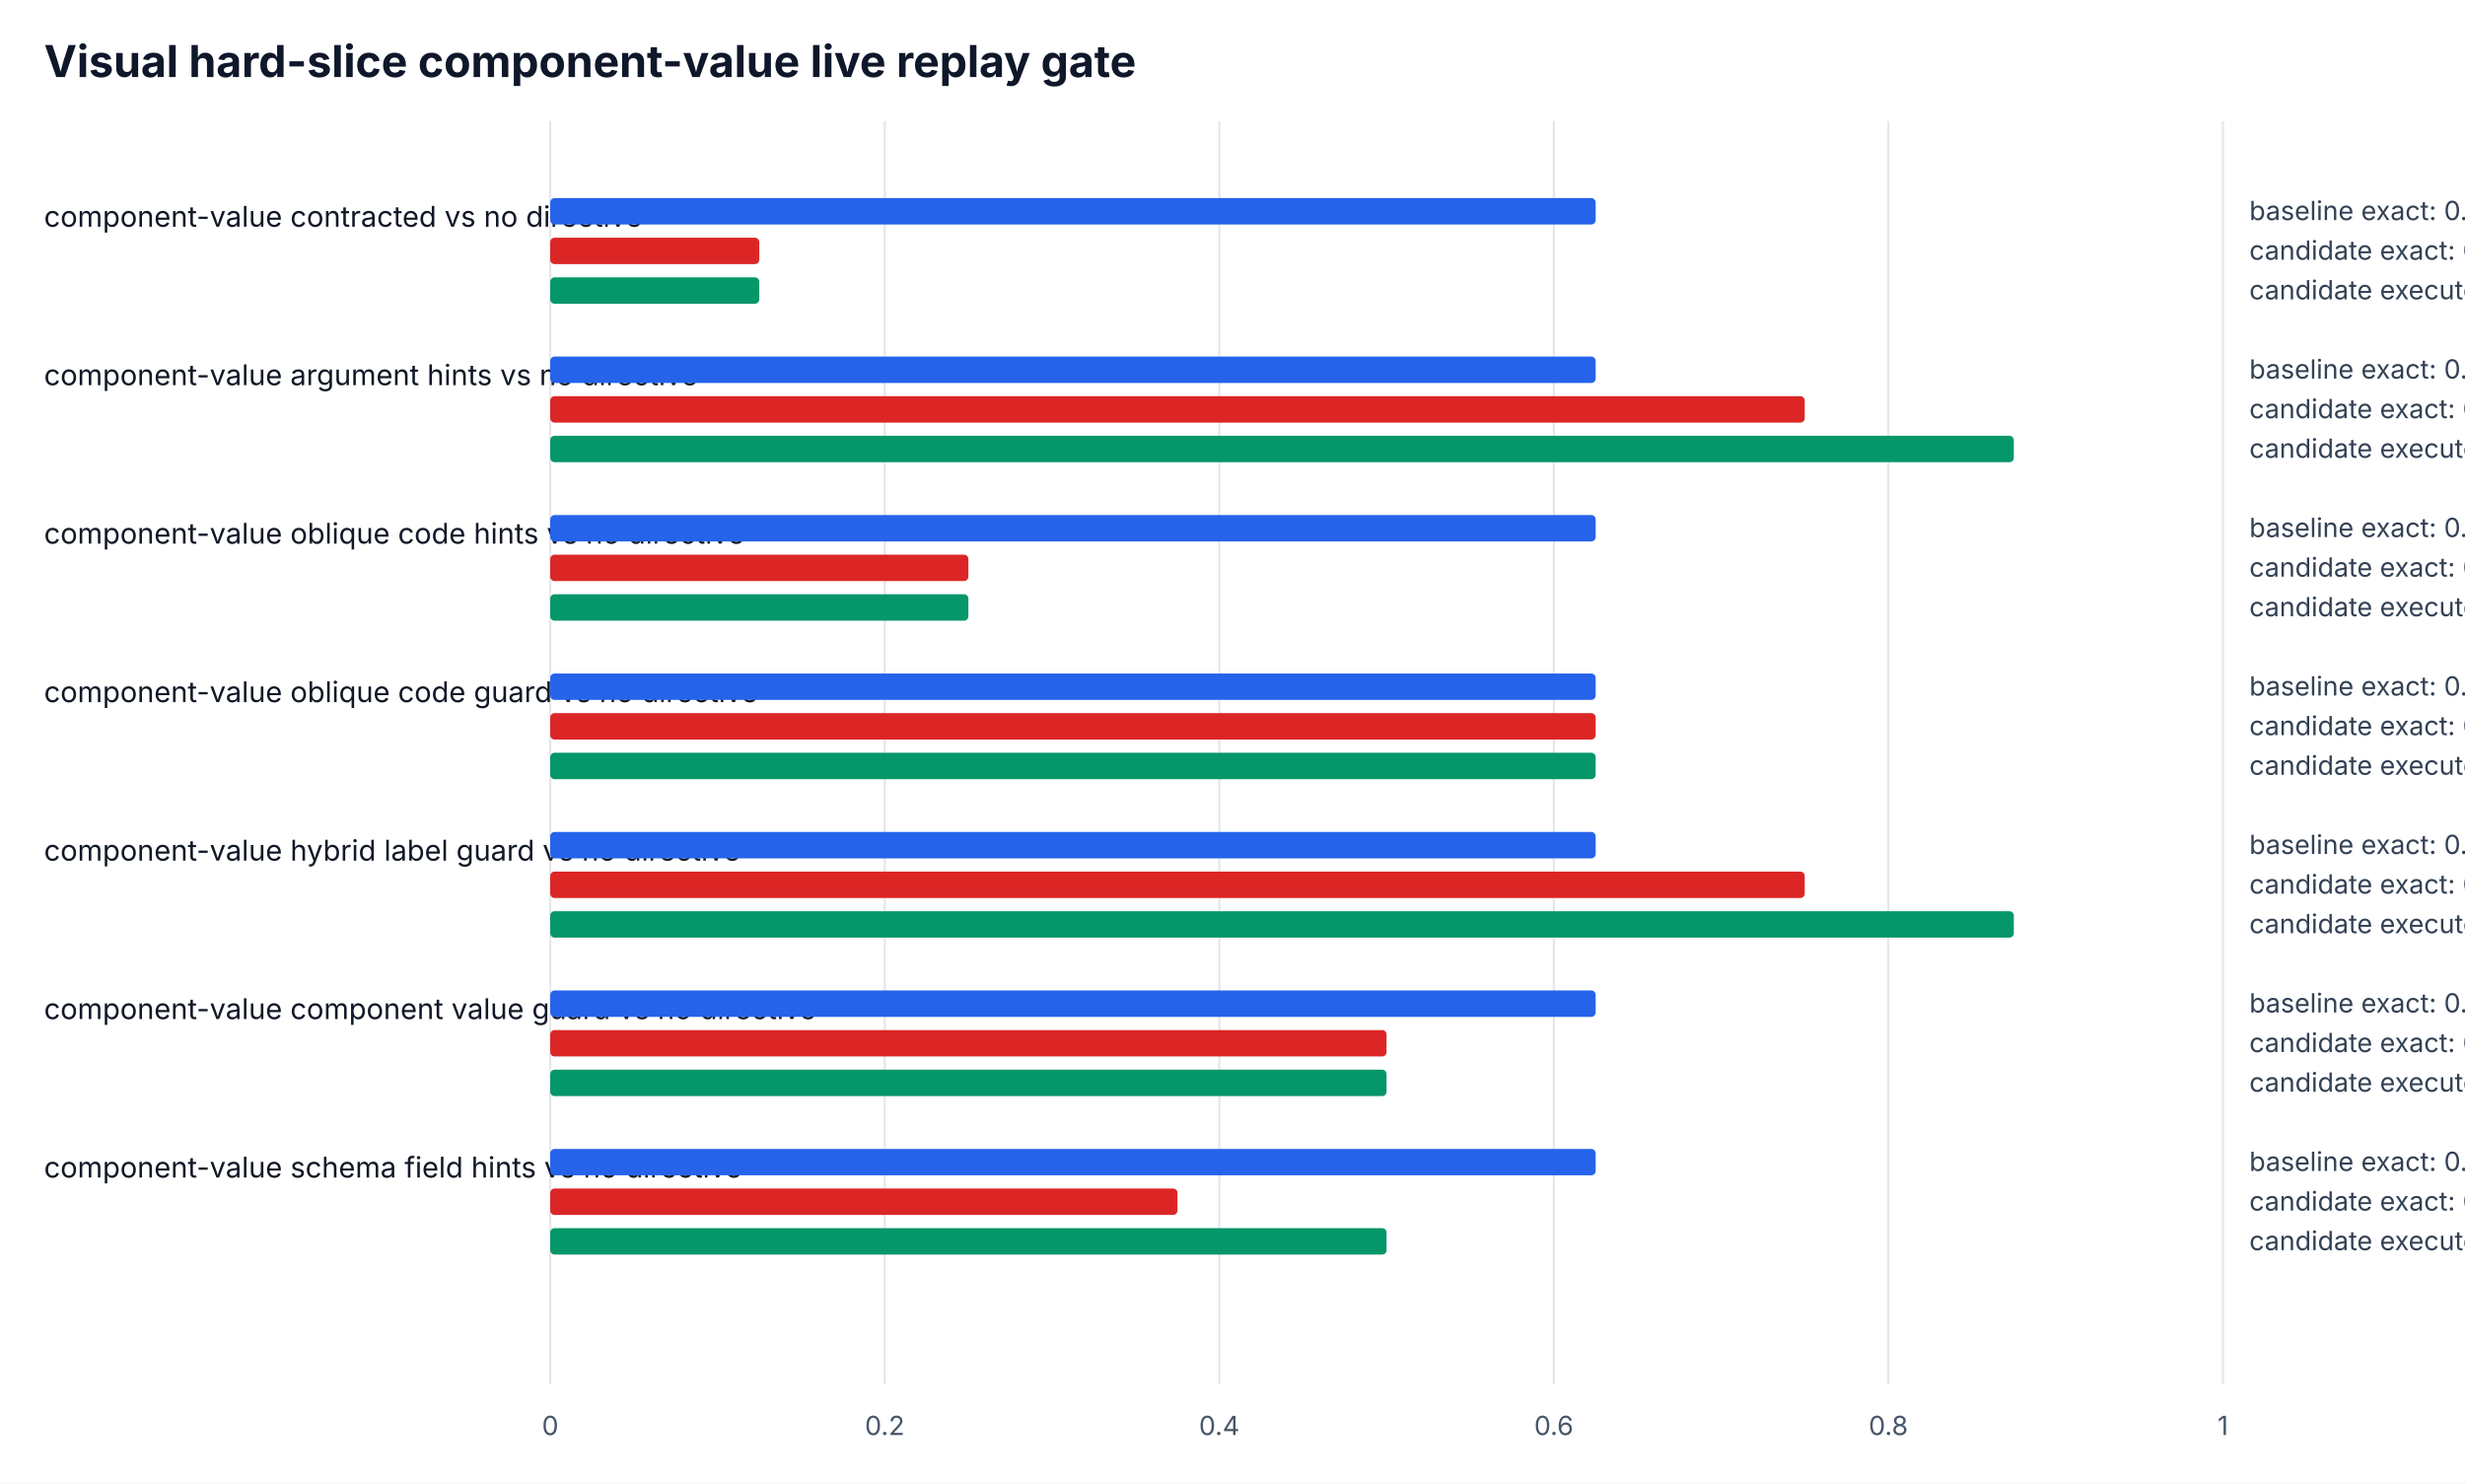
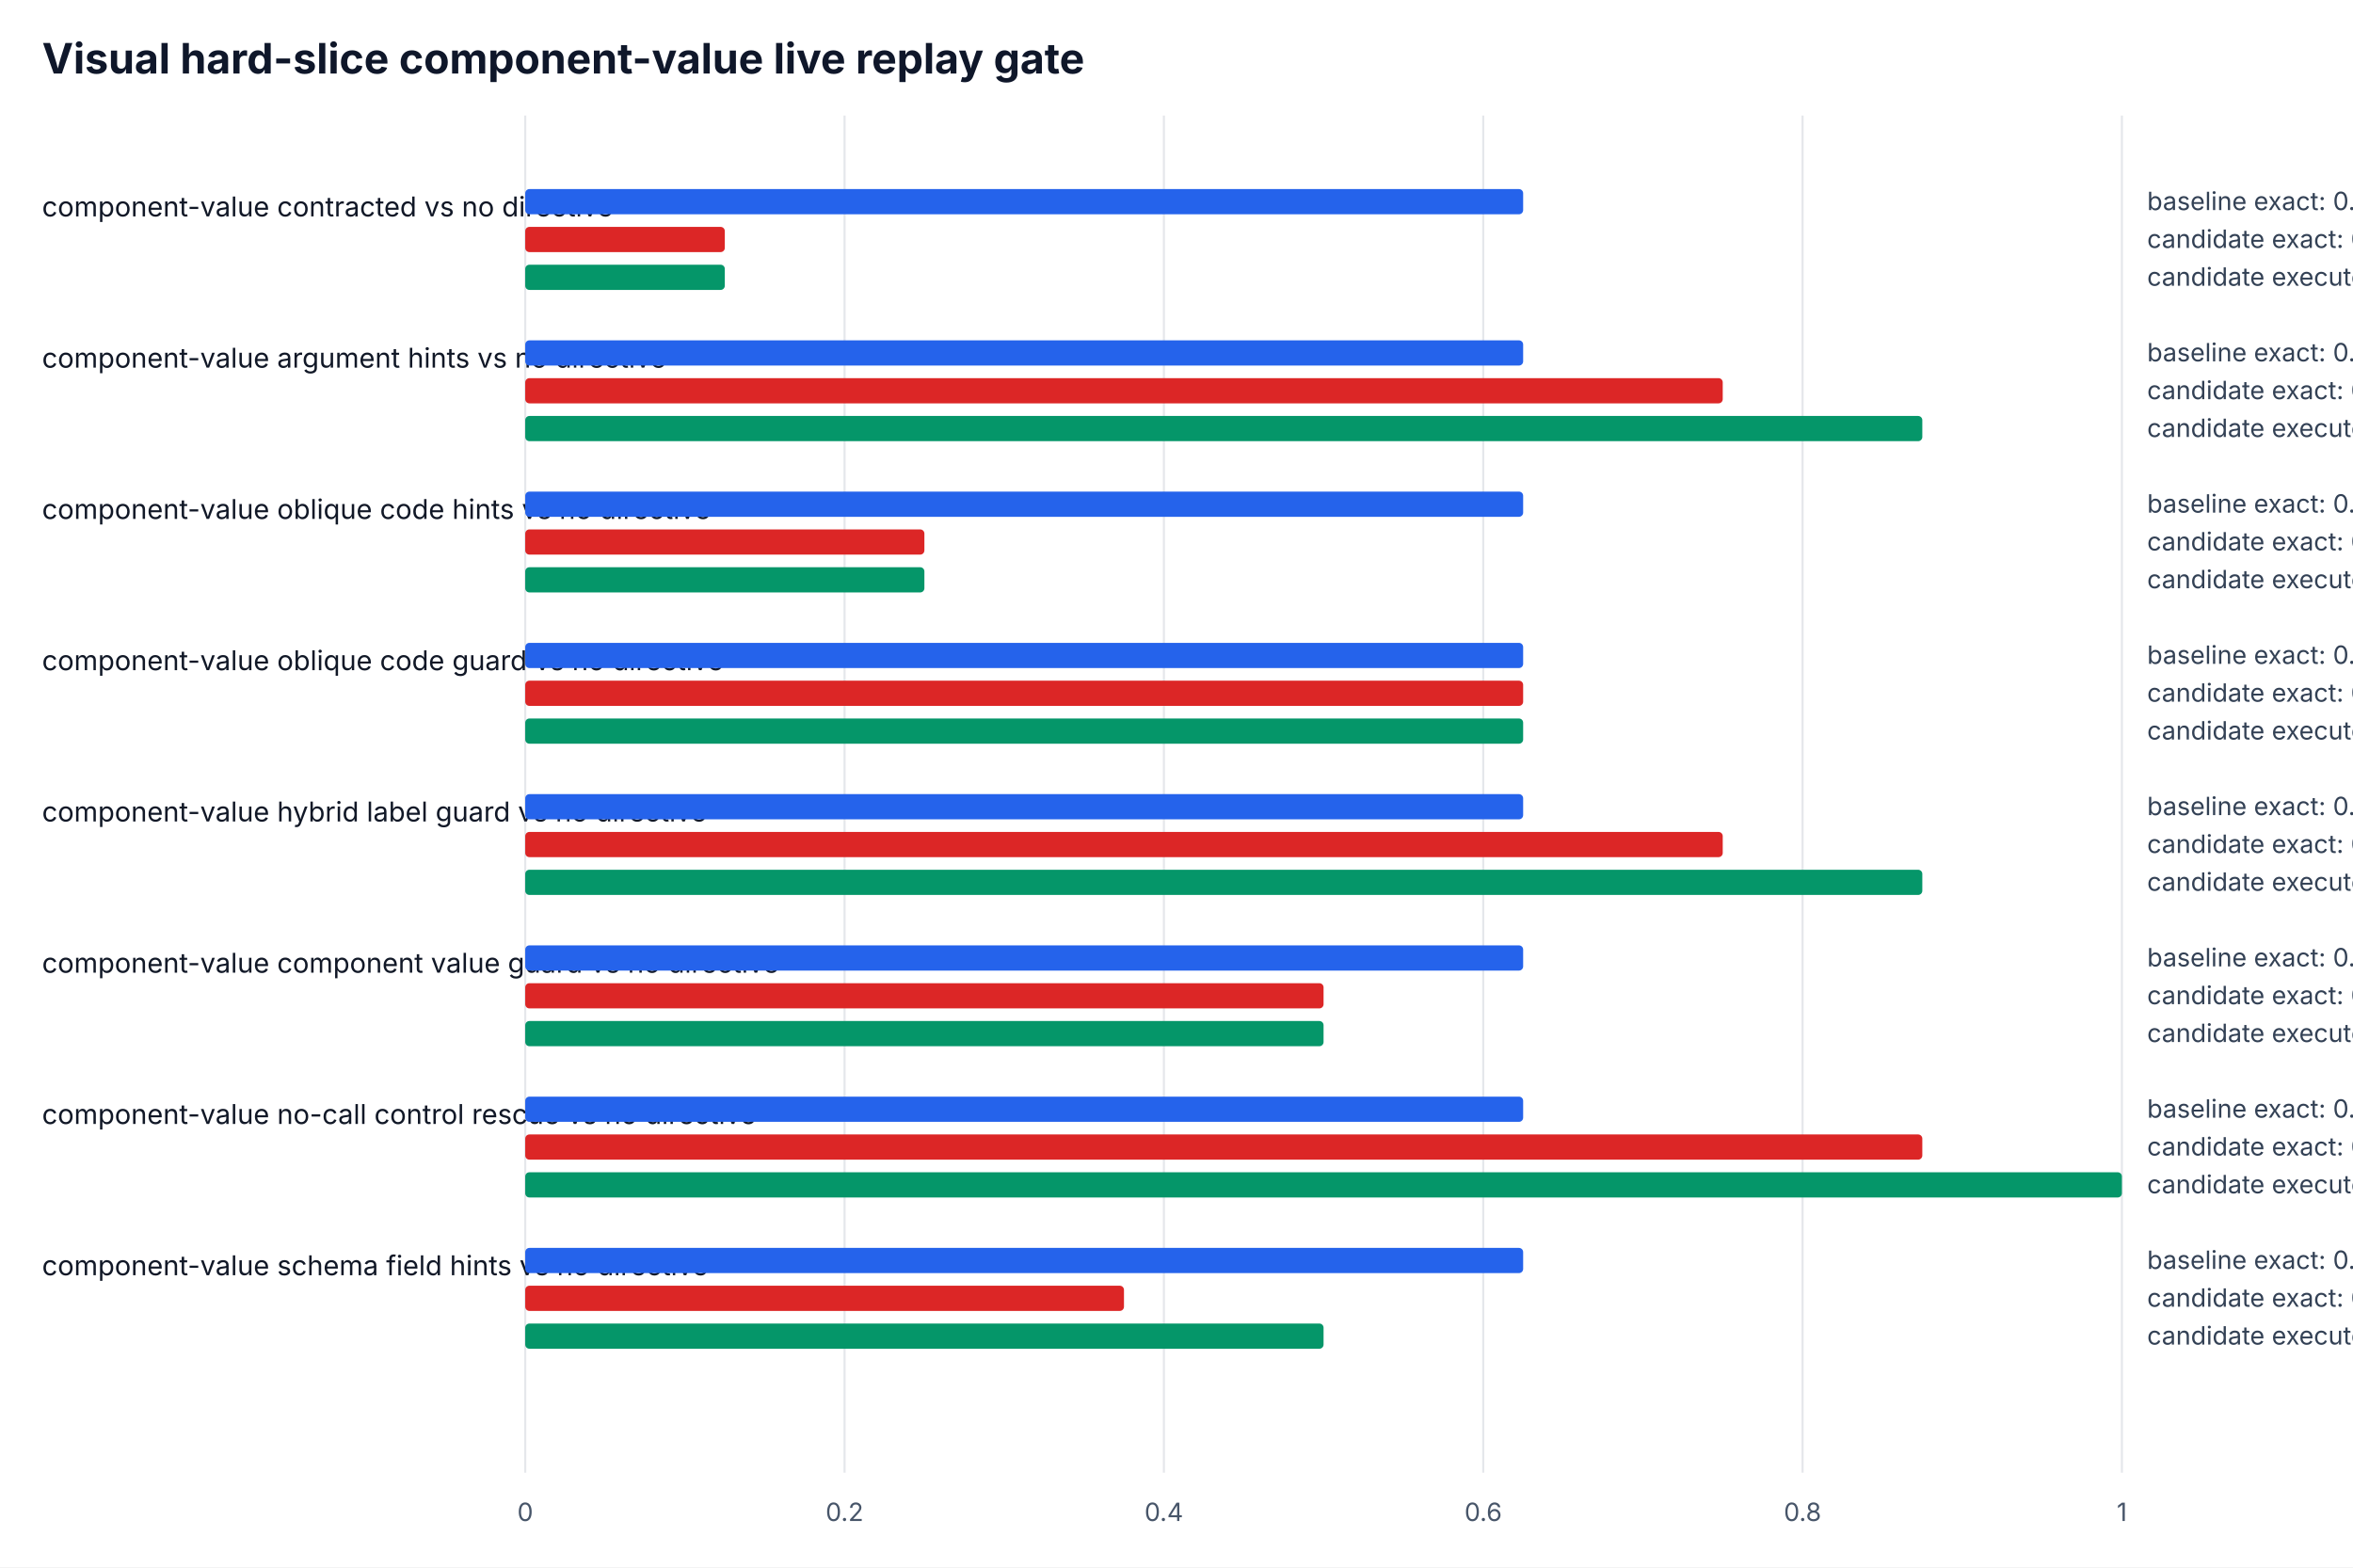
- <svg xmlns="http://www.w3.org/2000/svg" width="1120" height="674" viewBox="0 0 1120 674">
+ <svg xmlns="http://www.w3.org/2000/svg" width="1120" height="746" viewBox="0 0 1120 746">
  <rect width="100%" height="100%" fill="#FFFFFF" />
  <text x="20" y="35" font-size="20" font-family="Inter, Arial, sans-serif" font-weight="700" fill="#0F172A">Visual hard-slice component-value live replay gate</text>
  <style>text{font-family:Inter,Arial,sans-serif}</style>
-   <line x1="250.0" y1="55" x2="250.0" y2="629" stroke="#E5E7EB" stroke-width="1" />
-   <text x="250.0" y="652" text-anchor="middle" font-size="12" fill="#475569">0</text>
-   <line x1="402.0" y1="55" x2="402.0" y2="629" stroke="#E5E7EB" stroke-width="1" />
-   <text x="402.0" y="652" text-anchor="middle" font-size="12" fill="#475569">0.2</text>
-   <line x1="554.0" y1="55" x2="554.0" y2="629" stroke="#E5E7EB" stroke-width="1" />
-   <text x="554.0" y="652" text-anchor="middle" font-size="12" fill="#475569">0.4</text>
-   <line x1="706.0" y1="55" x2="706.0" y2="629" stroke="#E5E7EB" stroke-width="1" />
-   <text x="706.0" y="652" text-anchor="middle" font-size="12" fill="#475569">0.6</text>
-   <line x1="858.0" y1="55" x2="858.0" y2="629" stroke="#E5E7EB" stroke-width="1" />
-   <text x="858.0" y="652" text-anchor="middle" font-size="12" fill="#475569">0.8</text>
-   <line x1="1010.0" y1="55" x2="1010.0" y2="629" stroke="#E5E7EB" stroke-width="1" />
-   <text x="1010.0" y="652" text-anchor="middle" font-size="12" fill="#475569">1</text>
+   <line x1="250.0" y1="55" x2="250.0" y2="701" stroke="#E5E7EB" stroke-width="1" />
+   <text x="250.0" y="724" text-anchor="middle" font-size="12" fill="#475569">0</text>
+   <line x1="402.0" y1="55" x2="402.0" y2="701" stroke="#E5E7EB" stroke-width="1" />
+   <text x="402.0" y="724" text-anchor="middle" font-size="12" fill="#475569">0.2</text>
+   <line x1="554.0" y1="55" x2="554.0" y2="701" stroke="#E5E7EB" stroke-width="1" />
+   <text x="554.0" y="724" text-anchor="middle" font-size="12" fill="#475569">0.4</text>
+   <line x1="706.0" y1="55" x2="706.0" y2="701" stroke="#E5E7EB" stroke-width="1" />
+   <text x="706.0" y="724" text-anchor="middle" font-size="12" fill="#475569">0.6</text>
+   <line x1="858.0" y1="55" x2="858.0" y2="701" stroke="#E5E7EB" stroke-width="1" />
+   <text x="858.0" y="724" text-anchor="middle" font-size="12" fill="#475569">0.8</text>
+   <line x1="1010.0" y1="55" x2="1010.0" y2="701" stroke="#E5E7EB" stroke-width="1" />
+   <text x="1010.0" y="724" text-anchor="middle" font-size="12" fill="#475569">1</text>
  <text x="20" y="103" font-size="13" fill="#111827">component-value contracted vs no directive</text>
  <rect x="250" y="90" width="475.0" height="12" rx="2" fill="#2563EB" />
  <text x="1022" y="100" font-size="12" fill="#334155">baseline exact: 0.625</text>
  <rect x="250" y="108" width="95.0" height="12" rx="2" fill="#DC2626" />
  <text x="1022" y="118" font-size="12" fill="#334155">candidate exact: 0.125</text>
  <rect x="250" y="126" width="95.0" height="12" rx="2" fill="#059669" />
  <text x="1022" y="136" font-size="12" fill="#334155">candidate executor eq: 0.125</text>
  <text x="20" y="175" font-size="13" fill="#111827">component-value argument hints vs no directive</text>
  <rect x="250" y="162" width="475.0" height="12" rx="2" fill="#2563EB" />
  <text x="1022" y="172" font-size="12" fill="#334155">baseline exact: 0.625</text>
  <rect x="250" y="180" width="570.0" height="12" rx="2" fill="#DC2626" />
  <text x="1022" y="190" font-size="12" fill="#334155">candidate exact: 0.750</text>
  <rect x="250" y="198" width="665.0" height="12" rx="2" fill="#059669" />
  <text x="1022" y="208" font-size="12" fill="#334155">candidate executor eq: 0.875</text>
  <text x="20" y="247" font-size="13" fill="#111827">component-value oblique code hints vs no directive</text>
  <rect x="250" y="234" width="475.0" height="12" rx="2" fill="#2563EB" />
  <text x="1022" y="244" font-size="12" fill="#334155">baseline exact: 0.625</text>
  <rect x="250" y="252" width="190.0" height="12" rx="2" fill="#DC2626" />
  <text x="1022" y="262" font-size="12" fill="#334155">candidate exact: 0.250</text>
  <rect x="250" y="270" width="190.0" height="12" rx="2" fill="#059669" />
  <text x="1022" y="280" font-size="12" fill="#334155">candidate executor eq: 0.250</text>
  <text x="20" y="319" font-size="13" fill="#111827">component-value oblique code guard vs no directive</text>
  <rect x="250" y="306" width="475.0" height="12" rx="2" fill="#2563EB" />
  <text x="1022" y="316" font-size="12" fill="#334155">baseline exact: 0.625</text>
  <rect x="250" y="324" width="475.0" height="12" rx="2" fill="#DC2626" />
  <text x="1022" y="334" font-size="12" fill="#334155">candidate exact: 0.625</text>
  <rect x="250" y="342" width="475.0" height="12" rx="2" fill="#059669" />
  <text x="1022" y="352" font-size="12" fill="#334155">candidate executor eq: 0.625</text>
  <text x="20" y="391" font-size="13" fill="#111827">component-value hybrid label guard vs no directive</text>
  <rect x="250" y="378" width="475.0" height="12" rx="2" fill="#2563EB" />
  <text x="1022" y="388" font-size="12" fill="#334155">baseline exact: 0.625</text>
  <rect x="250" y="396" width="570.0" height="12" rx="2" fill="#DC2626" />
  <text x="1022" y="406" font-size="12" fill="#334155">candidate exact: 0.750</text>
  <rect x="250" y="414" width="665.0" height="12" rx="2" fill="#059669" />
  <text x="1022" y="424" font-size="12" fill="#334155">candidate executor eq: 0.875</text>
  <text x="20" y="463" font-size="13" fill="#111827">component-value component value guard vs no directive</text>
  <rect x="250" y="450" width="475.0" height="12" rx="2" fill="#2563EB" />
  <text x="1022" y="460" font-size="12" fill="#334155">baseline exact: 0.625</text>
  <rect x="250" y="468" width="380.0" height="12" rx="2" fill="#DC2626" />
  <text x="1022" y="478" font-size="12" fill="#334155">candidate exact: 0.500</text>
  <rect x="250" y="486" width="380.0" height="12" rx="2" fill="#059669" />
  <text x="1022" y="496" font-size="12" fill="#334155">candidate executor eq: 0.500</text>
-   <text x="20" y="535" font-size="13" fill="#111827">component-value schema field hints vs no directive</text>
+   <text x="20" y="535" font-size="13" fill="#111827">component-value no-call control rescue vs no directive</text>
  <rect x="250" y="522" width="475.0" height="12" rx="2" fill="#2563EB" />
  <text x="1022" y="532" font-size="12" fill="#334155">baseline exact: 0.625</text>
-   <rect x="250" y="540" width="285.0" height="12" rx="2" fill="#DC2626" />
-   <text x="1022" y="550" font-size="12" fill="#334155">candidate exact: 0.375</text>
-   <rect x="250" y="558" width="380.0" height="12" rx="2" fill="#059669" />
-   <text x="1022" y="568" font-size="12" fill="#334155">candidate executor eq: 0.500</text>
+   <rect x="250" y="540" width="665.0" height="12" rx="2" fill="#DC2626" />
+   <text x="1022" y="550" font-size="12" fill="#334155">candidate exact: 0.875</text>
+   <rect x="250" y="558" width="760.0" height="12" rx="2" fill="#059669" />
+   <text x="1022" y="568" font-size="12" fill="#334155">candidate executor eq: 1.000</text>
+   <text x="20" y="607" font-size="13" fill="#111827">component-value schema field hints vs no directive</text>
+   <rect x="250" y="594" width="475.0" height="12" rx="2" fill="#2563EB" />
+   <text x="1022" y="604" font-size="12" fill="#334155">baseline exact: 0.625</text>
+   <rect x="250" y="612" width="285.0" height="12" rx="2" fill="#DC2626" />
+   <text x="1022" y="622" font-size="12" fill="#334155">candidate exact: 0.375</text>
+   <rect x="250" y="630" width="380.0" height="12" rx="2" fill="#059669" />
+   <text x="1022" y="640" font-size="12" fill="#334155">candidate executor eq: 0.500</text>
</svg>
